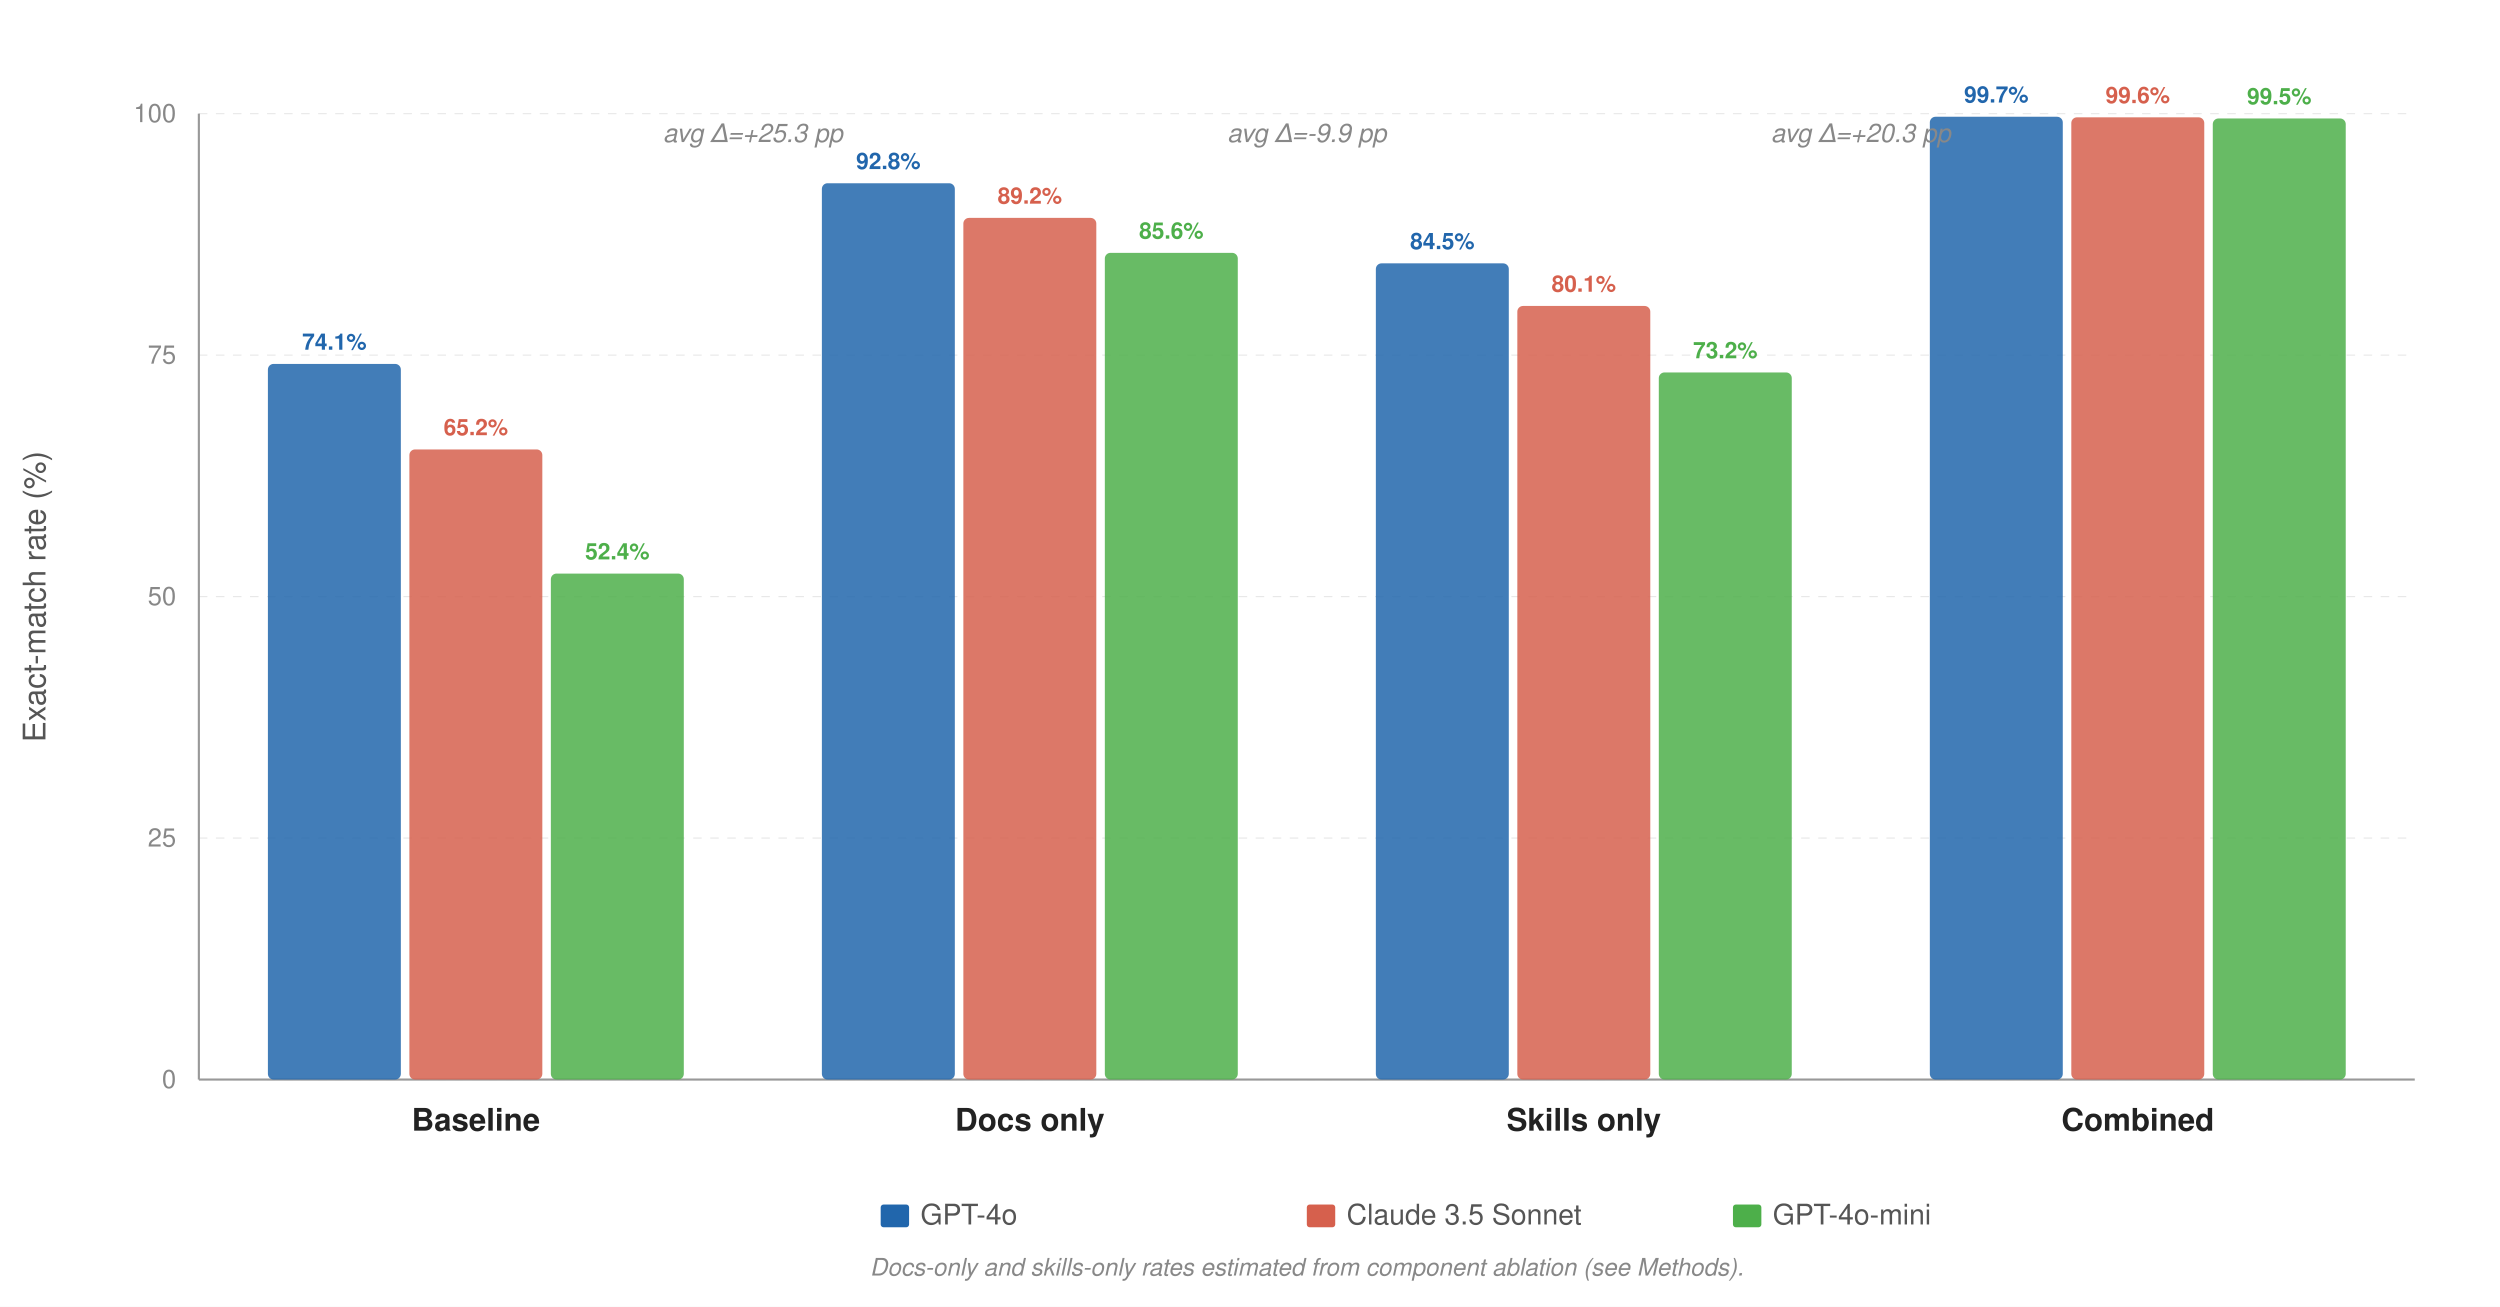
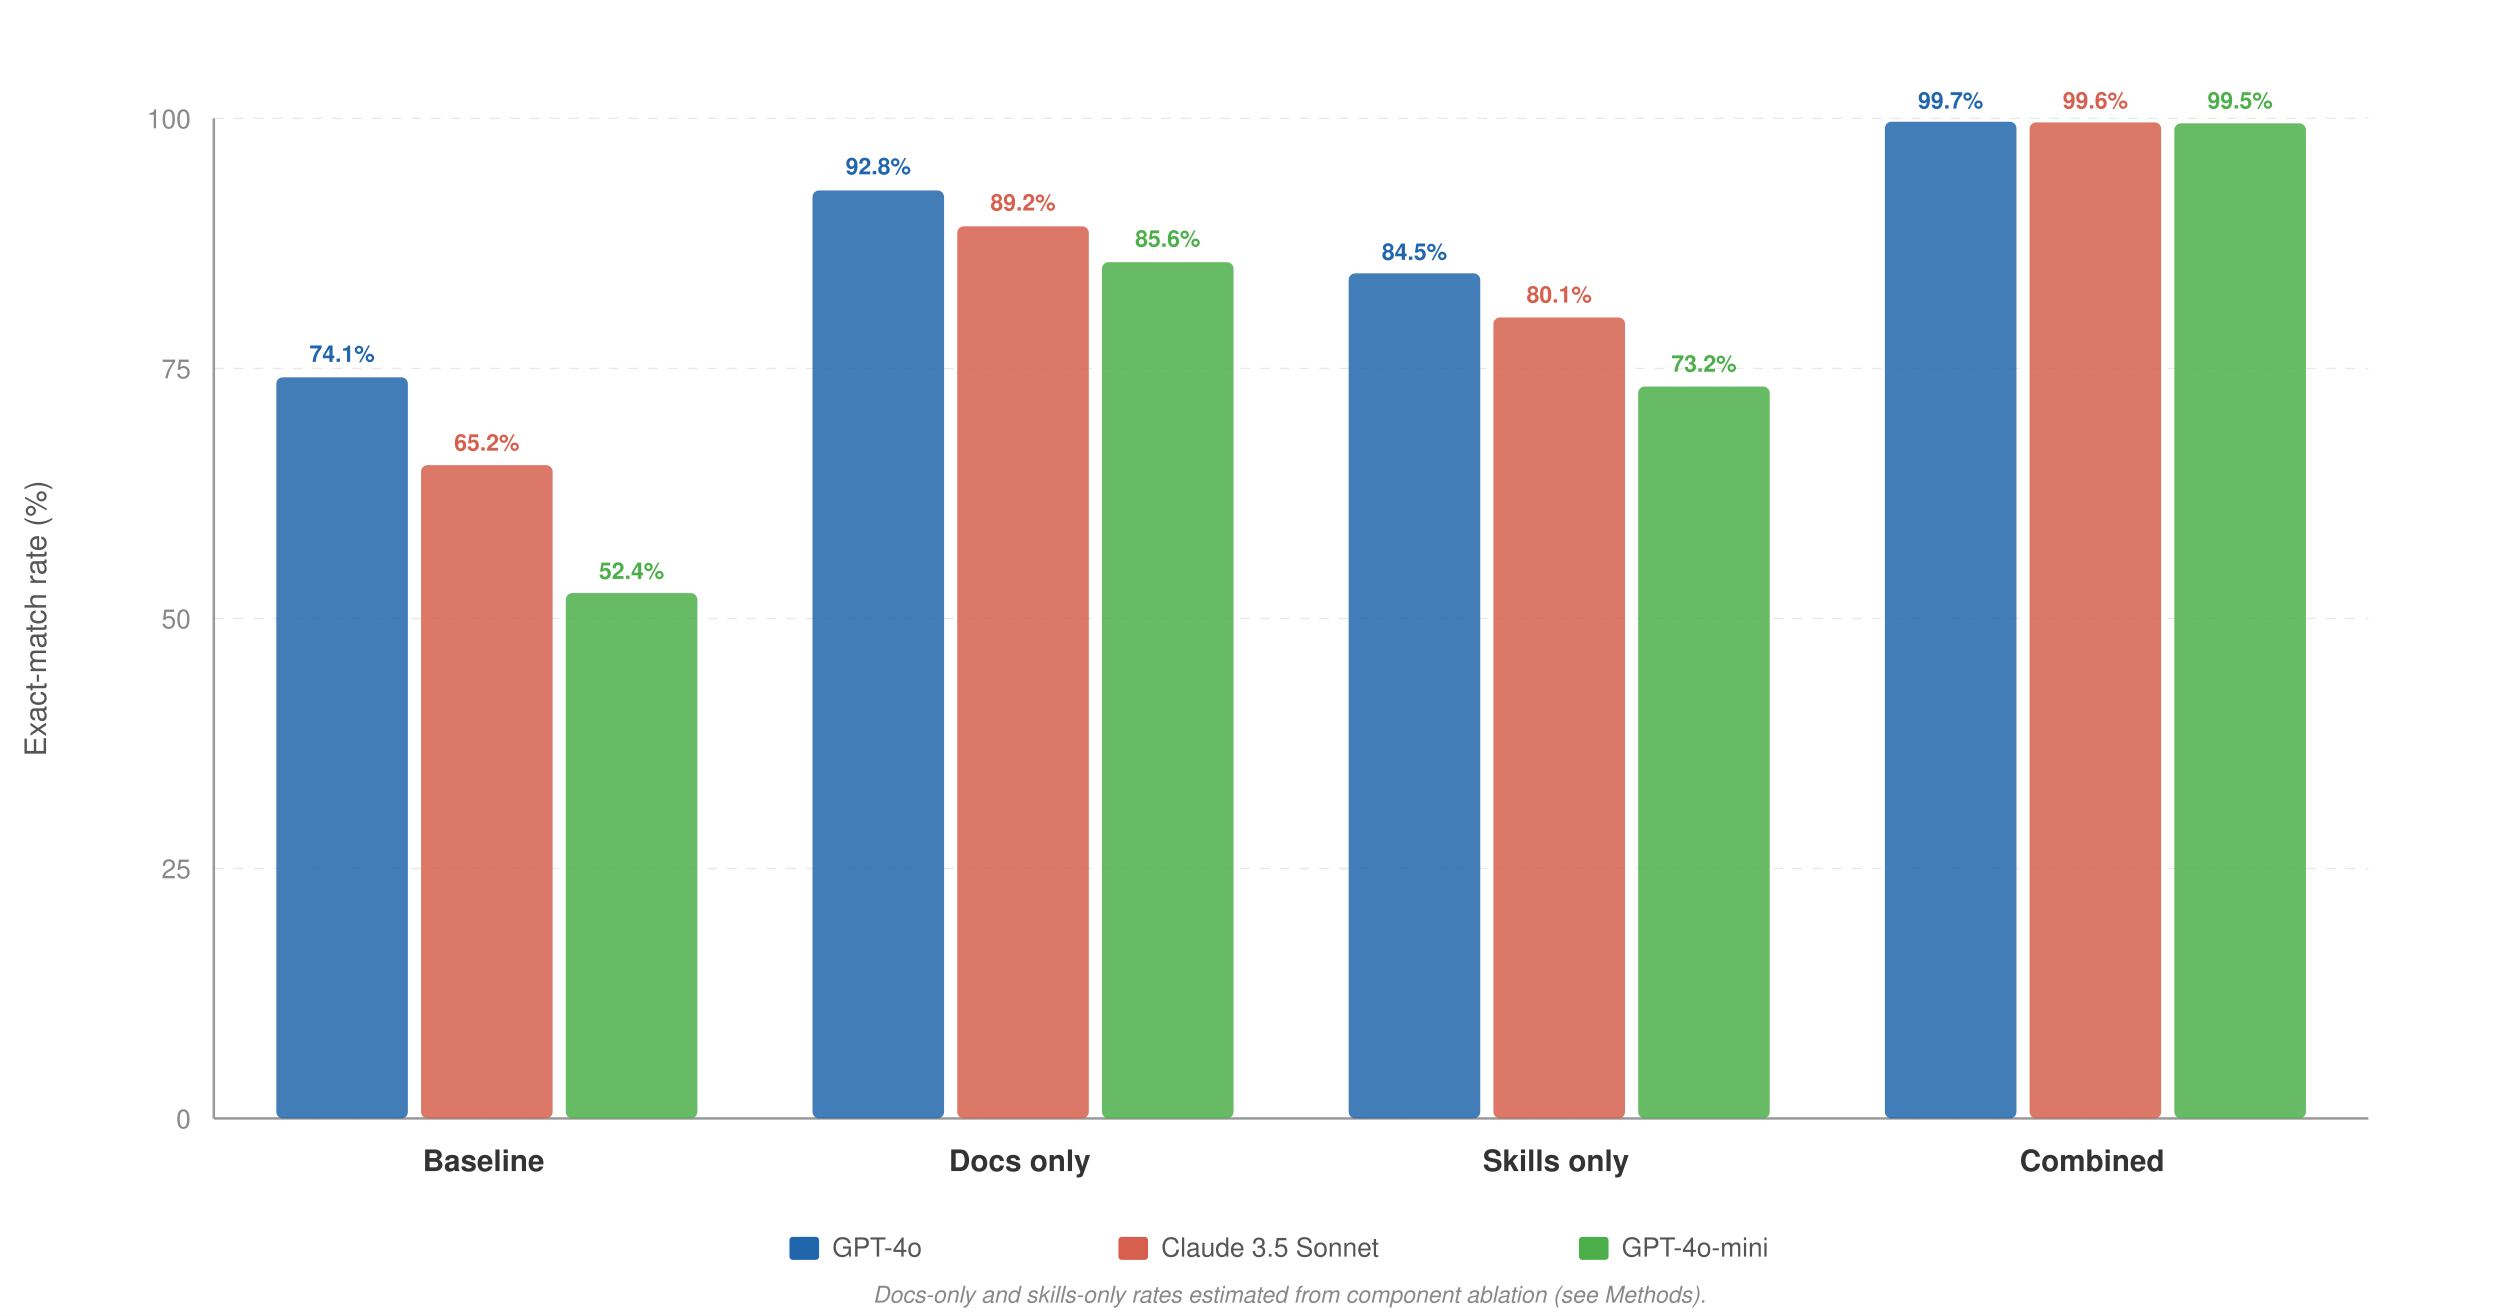
- <svg xmlns="http://www.w3.org/2000/svg" viewBox="0 0 880 460" font-family="Helvetica, Arial, sans-serif">
-   <rect x="0" y="0" width="880" height="460" fill="white" />
-   <line x1="70" y1="380.0" x2="850" y2="380.0" stroke="#E8E8E8" stroke-width="0.4" stroke-dasharray="3,3" />
-   <text x="62" y="383.0" font-size="9" fill="#888888" text-anchor="end">0</text>
-   <line x1="70" y1="295.0" x2="850" y2="295.0" stroke="#E8E8E8" stroke-width="0.4" stroke-dasharray="3,3" />
-   <text x="62" y="298.0" font-size="9" fill="#888888" text-anchor="end">25</text>
-   <line x1="70" y1="210.0" x2="850" y2="210.0" stroke="#E8E8E8" stroke-width="0.4" stroke-dasharray="3,3" />
-   <text x="62" y="213.0" font-size="9" fill="#888888" text-anchor="end">50</text>
-   <line x1="70" y1="125.0" x2="850" y2="125.0" stroke="#E8E8E8" stroke-width="0.4" stroke-dasharray="3,3" />
-   <text x="62" y="128.0" font-size="9" fill="#888888" text-anchor="end">75</text>
-   <line x1="70" y1="40.0" x2="850" y2="40.0" stroke="#E8E8E8" stroke-width="0.4" stroke-dasharray="3,3" />
-   <text x="62" y="43.0" font-size="9" fill="#888888" text-anchor="end">100</text>
-   <line x1="70" y1="40" x2="70" y2="380" stroke="#999" stroke-width="0.75" />
-   <line x1="70" y1="380" x2="850" y2="380" stroke="#999" stroke-width="0.75" />
-   <text x="16" y="210.0" font-size="11" fill="#555555" text-anchor="middle" transform="rotate(-90,16,210.0)">Exact-match rate (%)</text>
-   <text x="167.5" y="398" font-size="11" fill="#222222" text-anchor="middle" font-weight="bold">Baseline</text>
-   <rect x="94.3" y="128.1" width="46.8" height="251.9" rx="2" fill="#2166AC" opacity="0.85" />
-   <text x="117.7" y="123.1" font-size="8" fill="#2166AC" text-anchor="middle" font-weight="bold">74.1%</text>
-   <rect x="144.1" y="158.2" width="46.8" height="221.8" rx="2" fill="#D6604D" opacity="0.85" />
-   <text x="167.5" y="153.2" font-size="8" fill="#D6604D" text-anchor="middle" font-weight="bold">65.2%</text>
-   <rect x="193.9" y="201.9" width="46.8" height="178.1" rx="2" fill="#4DAF4A" opacity="0.85" />
-   <text x="217.3" y="196.9" font-size="8" fill="#4DAF4A" text-anchor="middle" font-weight="bold">52.4%</text>
-   <text x="362.5" y="398" font-size="11" fill="#222222" text-anchor="middle" font-weight="bold">Docs only</text>
-   <rect x="289.3" y="64.5" width="46.8" height="315.5" rx="2" fill="#2166AC" opacity="0.85" />
-   <text x="312.7" y="59.5" font-size="8" fill="#2166AC" text-anchor="middle" font-weight="bold">92.8%</text>
-   <rect x="339.1" y="76.7" width="46.8" height="303.3" rx="2" fill="#D6604D" opacity="0.85" />
-   <text x="362.5" y="71.7" font-size="8" fill="#D6604D" text-anchor="middle" font-weight="bold">89.2%</text>
-   <rect x="388.9" y="89.0" width="46.8" height="291.0" rx="2" fill="#4DAF4A" opacity="0.85" />
-   <text x="412.3" y="84.0" font-size="8" fill="#4DAF4A" text-anchor="middle" font-weight="bold">85.6%</text>
-   <text x="557.5" y="398" font-size="11" fill="#222222" text-anchor="middle" font-weight="bold">Skills only</text>
-   <rect x="484.3" y="92.7" width="46.8" height="287.3" rx="2" fill="#2166AC" opacity="0.85" />
-   <text x="507.7" y="87.7" font-size="8" fill="#2166AC" text-anchor="middle" font-weight="bold">84.5%</text>
-   <rect x="534.1" y="107.7" width="46.8" height="272.3" rx="2" fill="#D6604D" opacity="0.85" />
-   <text x="557.5" y="102.7" font-size="8" fill="#D6604D" text-anchor="middle" font-weight="bold">80.1%</text>
-   <rect x="583.9" y="131.1" width="46.8" height="248.9" rx="2" fill="#4DAF4A" opacity="0.85" />
-   <text x="607.3" y="126.1" font-size="8" fill="#4DAF4A" text-anchor="middle" font-weight="bold">73.2%</text>
-   <text x="752.5" y="398" font-size="11" fill="#222222" text-anchor="middle" font-weight="bold">Combined</text>
-   <rect x="679.3" y="41.1" width="46.8" height="338.9" rx="2" fill="#2166AC" opacity="0.85" />
-   <text x="702.7" y="36.1" font-size="8" fill="#2166AC" text-anchor="middle" font-weight="bold">99.7%</text>
-   <rect x="729.1" y="41.3" width="46.8" height="338.7" rx="2" fill="#D6604D" opacity="0.85" />
-   <text x="752.5" y="36.3" font-size="8" fill="#D6604D" text-anchor="middle" font-weight="bold">99.6%</text>
-   <rect x="778.9" y="41.7" width="46.8" height="338.3" rx="2" fill="#4DAF4A" opacity="0.85" />
-   <text x="802.3" y="36.7" font-size="8" fill="#4DAF4A" text-anchor="middle" font-weight="bold">99.5%</text>
-   <text x="265.0" y="50.0" font-size="9" fill="#888888" text-anchor="middle" font-style="italic">avg Δ=+25.3 pp</text>
-   <text x="460.0" y="50.0" font-size="9" fill="#888888" text-anchor="middle" font-style="italic">avg Δ=-9.9 pp</text>
-   <text x="655.0" y="50.0" font-size="9" fill="#888888" text-anchor="middle" font-style="italic">avg Δ=+20.3 pp</text>
-   <rect x="310.0" y="424.0" width="10" height="8" rx="1" fill="#2166AC" />
-   <text x="324.0" y="431.0" font-size="10" fill="#555555">GPT-4o</text>
-   <rect x="460.0" y="424.0" width="10" height="8" rx="1" fill="#D6604D" />
-   <text x="474.0" y="431.0" font-size="10" fill="#555555">Claude 3.5 Sonnet</text>
-   <rect x="610.0" y="424.0" width="10" height="8" rx="1" fill="#4DAF4A" />
-   <text x="624.0" y="431.0" font-size="10" fill="#555555">GPT-4o-mini</text>
-   <text x="460.0" y="449.0" font-size="8.5" fill="#888888" text-anchor="middle" font-style="italic">Docs-only and skills-only rates estimated from component ablation (see Methods).</text>
+ <svg xmlns="http://www.w3.org/2000/svg" viewBox="0 0 760 400" font-family="Helvetica, Arial, sans-serif">
+   <rect x="0" y="0" width="760" height="400" fill="white" />
+   <line x1="65" y1="340" x2="720" y2="340" stroke="#E8E8E8" stroke-width="0.4" stroke-dasharray="3,3" />
+   <text x="58" y="343" font-size="8" fill="#888" text-anchor="end">0</text>
+   <line x1="65" y1="264" x2="720" y2="264" stroke="#E8E8E8" stroke-width="0.4" stroke-dasharray="3,3" />
+   <text x="58" y="267" font-size="8" fill="#888" text-anchor="end">25</text>
+   <line x1="65" y1="188" x2="720" y2="188" stroke="#E8E8E8" stroke-width="0.4" stroke-dasharray="3,3" />
+   <text x="58" y="191" font-size="8" fill="#888" text-anchor="end">50</text>
+   <line x1="65" y1="112" x2="720" y2="112" stroke="#E8E8E8" stroke-width="0.4" stroke-dasharray="3,3" />
+   <text x="58" y="115" font-size="8" fill="#888" text-anchor="end">75</text>
+   <line x1="65" y1="36" x2="720" y2="36" stroke="#E8E8E8" stroke-width="0.4" stroke-dasharray="3,3" />
+   <text x="58" y="39" font-size="8" fill="#888" text-anchor="end">100</text>
+   <line x1="65" y1="36" x2="65" y2="340" stroke="#999" stroke-width="0.75" />
+   <line x1="65" y1="340" x2="720" y2="340" stroke="#999" stroke-width="0.75" />
+   <text x="14" y="188" font-size="9" fill="#555" text-anchor="middle" transform="rotate(-90,14,188)">Exact-match rate (%)</text>
+   <text x="147" y="356" font-size="9" fill="#333" text-anchor="middle" font-weight="bold">Baseline</text>
+   <rect x="84" y="114.7" width="40" height="225.3" rx="2" fill="#2166AC" opacity="0.85" />
+   <text x="104" y="110" font-size="7" fill="#2166AC" text-anchor="middle" font-weight="bold">74.1%</text>
+   <rect x="128" y="141.4" width="40" height="198.6" rx="2" fill="#D6604D" opacity="0.85" />
+   <text x="148" y="137" font-size="7" fill="#D6604D" text-anchor="middle" font-weight="bold">65.2%</text>
+   <rect x="172" y="180.3" width="40" height="159.7" rx="2" fill="#4DAF4A" opacity="0.85" />
+   <text x="192" y="176" font-size="7" fill="#4DAF4A" text-anchor="middle" font-weight="bold">52.4%</text>
+   <text x="310" y="356" font-size="9" fill="#333" text-anchor="middle" font-weight="bold">Docs only</text>
+   <rect x="247" y="57.9" width="40" height="282.1" rx="2" fill="#2166AC" opacity="0.85" />
+   <text x="267" y="53" font-size="7" fill="#2166AC" text-anchor="middle" font-weight="bold">92.8%</text>
+   <rect x="291" y="68.8" width="40" height="271.2" rx="2" fill="#D6604D" opacity="0.85" />
+   <text x="311" y="64" font-size="7" fill="#D6604D" text-anchor="middle" font-weight="bold">89.2%</text>
+   <rect x="335" y="79.7" width="40" height="260.3" rx="2" fill="#4DAF4A" opacity="0.85" />
+   <text x="355" y="75" font-size="7" fill="#4DAF4A" text-anchor="middle" font-weight="bold">85.6%</text>
+   <text x="473" y="356" font-size="9" fill="#333" text-anchor="middle" font-weight="bold">Skills only</text>
+   <rect x="410" y="83.1" width="40" height="256.9" rx="2" fill="#2166AC" opacity="0.85" />
+   <text x="430" y="79" font-size="7" fill="#2166AC" text-anchor="middle" font-weight="bold">84.5%</text>
+   <rect x="454" y="96.5" width="40" height="243.5" rx="2" fill="#D6604D" opacity="0.85" />
+   <text x="474" y="92" font-size="7" fill="#D6604D" text-anchor="middle" font-weight="bold">80.1%</text>
+   <rect x="498" y="117.5" width="40" height="222.5" rx="2" fill="#4DAF4A" opacity="0.85" />
+   <text x="518" y="113" font-size="7" fill="#4DAF4A" text-anchor="middle" font-weight="bold">73.2%</text>
+   <text x="636" y="356" font-size="9" fill="#333" text-anchor="middle" font-weight="bold">Combined</text>
+   <rect x="573" y="37.0" width="40" height="303.0" rx="2" fill="#2166AC" opacity="0.85" />
+   <text x="593" y="33" font-size="7" fill="#2166AC" text-anchor="middle" font-weight="bold">99.7%</text>
+   <rect x="617" y="37.2" width="40" height="302.8" rx="2" fill="#D6604D" opacity="0.85" />
+   <text x="637" y="33" font-size="7" fill="#D6604D" text-anchor="middle" font-weight="bold">99.6%</text>
+   <rect x="661" y="37.5" width="40" height="302.5" rx="2" fill="#4DAF4A" opacity="0.85" />
+   <text x="681" y="33" font-size="7" fill="#4DAF4A" text-anchor="middle" font-weight="bold">99.5%</text>
+   <rect x="240" y="376" width="9" height="7" rx="1" fill="#2166AC" />
+   <text x="253" y="382" font-size="8" fill="#555">GPT-4o</text>
+   <rect x="340" y="376" width="9" height="7" rx="1" fill="#D6604D" />
+   <text x="353" y="382" font-size="8" fill="#555">Claude 3.5 Sonnet</text>
+   <rect x="480" y="376" width="9" height="7" rx="1" fill="#4DAF4A" />
+   <text x="493" y="382" font-size="8" fill="#555">GPT-4o-mini</text>
+   <text x="392" y="396" font-size="7" fill="#888" font-style="italic" text-anchor="middle">Docs-only and skills-only rates estimated from component ablation (see Methods).</text>
</svg>
